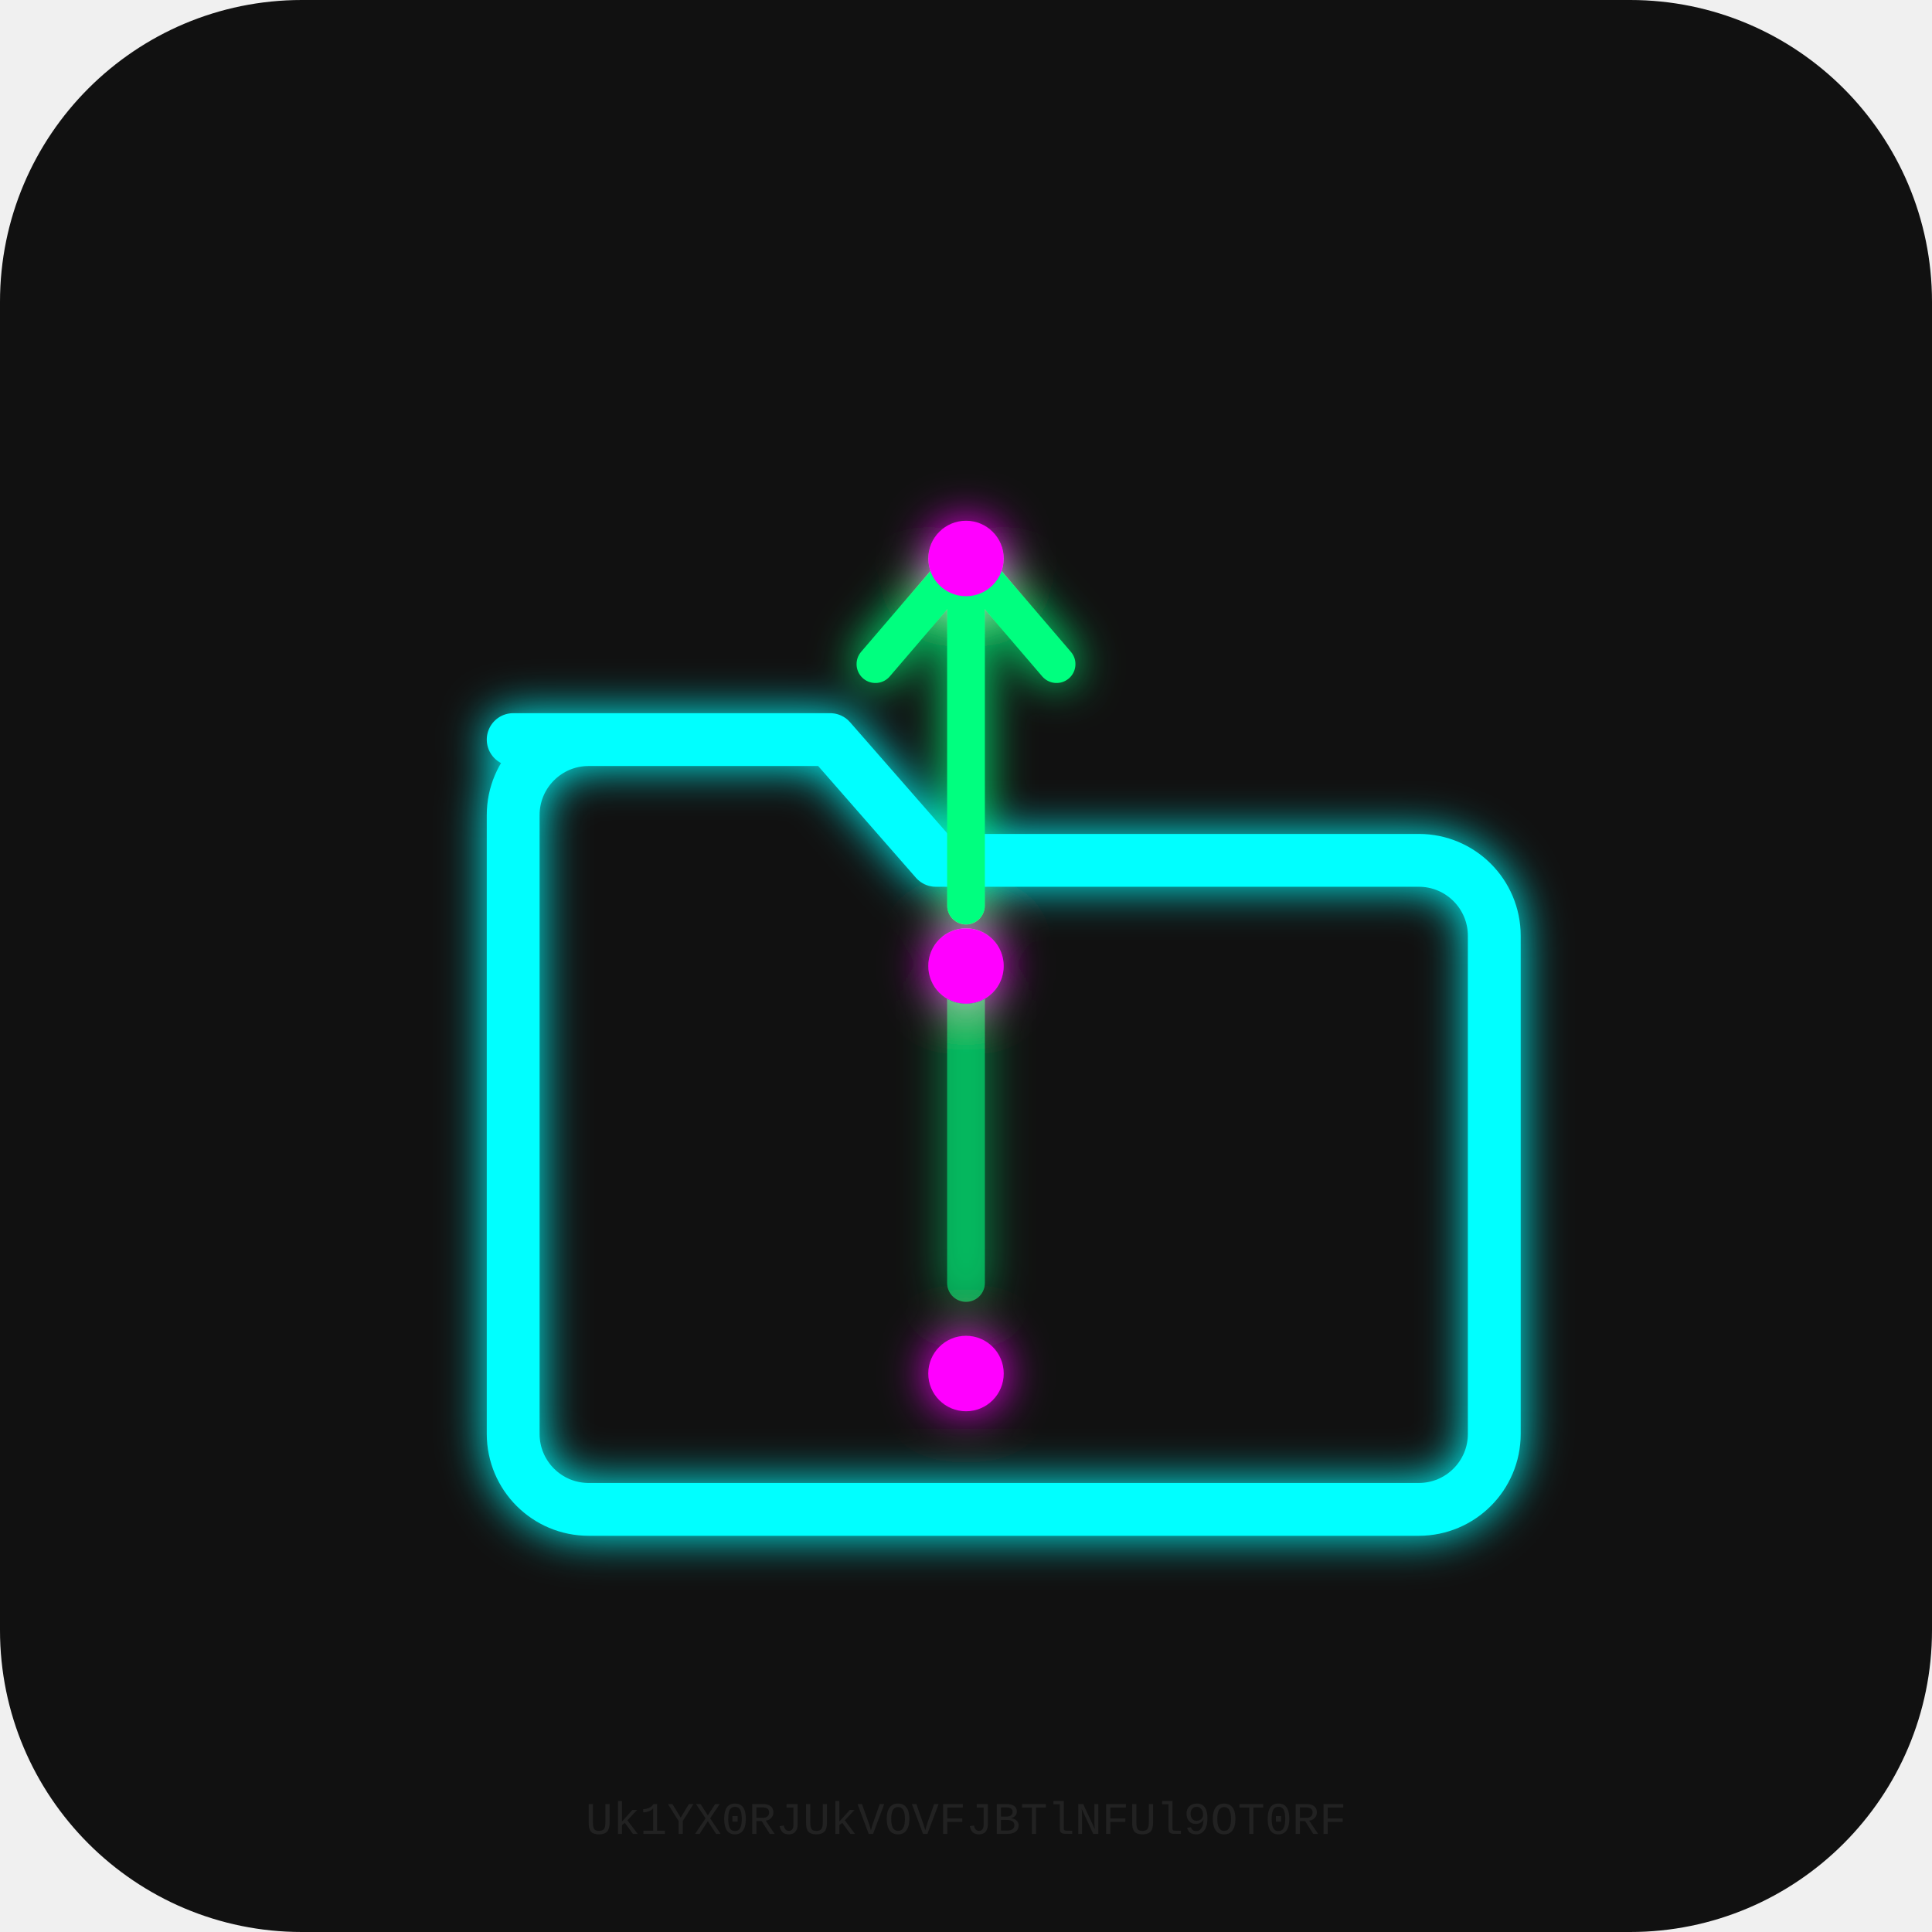
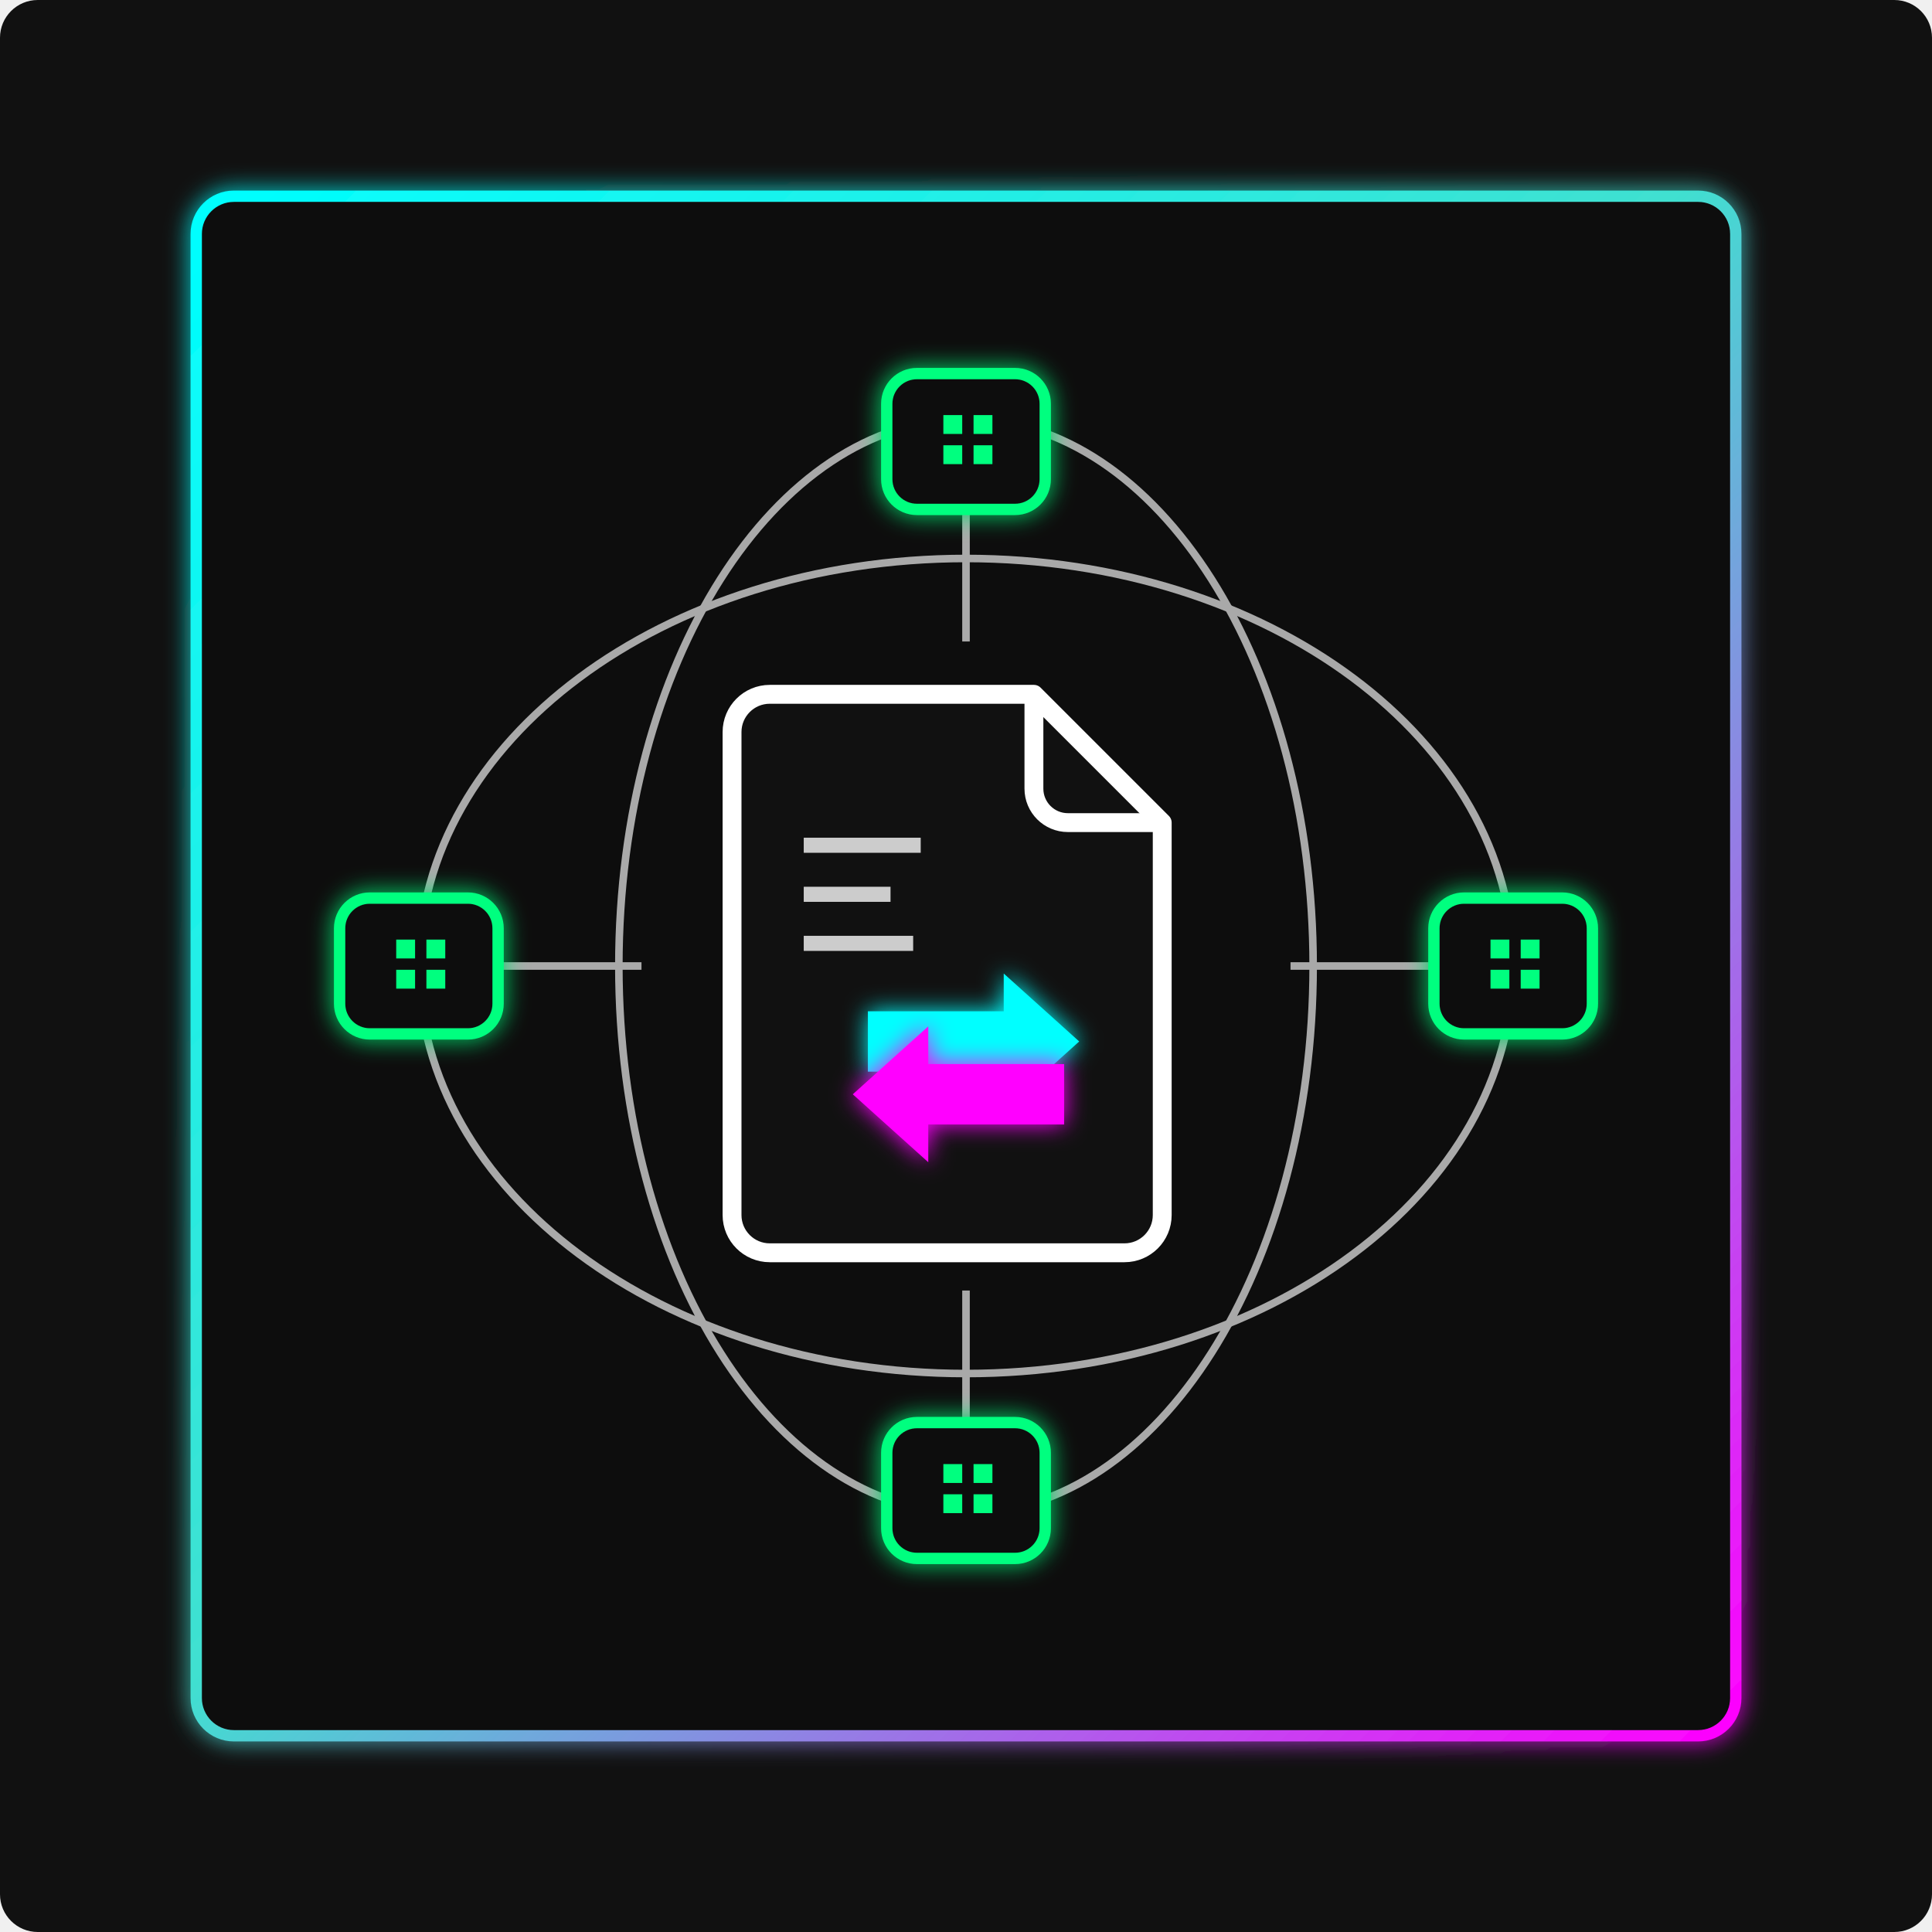
- <svg xmlns="http://www.w3.org/2000/svg" width="512" height="512" viewBox="0 0 512 512">
+ <svg xmlns="http://www.w3.org/2000/svg" viewBox="0 0 512 512" role="img" aria-labelledby="title desc">
  <defs>
-     <filter id="glow" x="-50%" y="-50%" width="200%" height="200%">
-       <feGaussianBlur stdDeviation="6" result="b" />
+     <linearGradient id="rim" x1="0" y1="0" x2="1" y2="1">
+       <stop offset="0" stop-color="#00FFFF" />
+       <stop offset=".48" stop-color="#40E0D0" />
+       <stop offset="1" stop-color="#FF00FF" />
+     </linearGradient>
+     <filter id="glow" x="-60%" y="-60%" width="220%" height="220%">
+       <feGaussianBlur stdDeviation="3" result="blur" />
      <feMerge>
-         <feMergeNode in="b" />
+         <feMergeNode in="blur" />
        <feMergeNode in="SourceGraphic" />
      </feMerge>
    </filter>
  </defs>
-   <rect width="512" height="512" rx="80" fill="#111111" />
-   <g filter="url(#glow)" fill="none" stroke-linecap="round" stroke-linejoin="round">
-     <path d="M136 196 h84 l28 32 h128 a20 20 0 0 1 20 20 v132 a20 20 0 0 1 -20 20 H156 a20 20 0 0 1 -20 -20 V216 a20 20 0 0 1 20 -20 z" stroke="#00FFFF" stroke-width="14" />
-     <path d="M256 240 v-84" stroke="#00FF7F" stroke-width="10" />
-     <path d="M232 176 l24 -28 24 28" stroke="#00FF7F" stroke-width="10" fill="none" />
-     <path d="M256 340 v-84" stroke="#00FF7F" stroke-width="10" opacity="0.55" />
-     <circle cx="256" cy="148" r="10" fill="#FF00FF" stroke="none" />
-     <circle cx="256" cy="256" r="10" fill="#FF00FF" stroke="none" />
-     <circle cx="256" cy="364" r="10" fill="#FF00FF" stroke="none" />
+   <rect width="512" height="512" rx="10" fill="#111111" />
+   <rect x="52" y="52" width="408" height="408" rx="10" fill="#111111" stroke="url(#rim)" stroke-width="3" filter="url(#glow)" />
+   <g fill="none" stroke="#CCCCCC" stroke-width="2" opacity=".82">
+     <ellipse cx="256" cy="256" rx="145" ry="108" />
+     <ellipse cx="256" cy="256" rx="92" ry="145" />
+     <path d="M256 116V170 M111 256H170 M342 256H401 M256 342V396" />
  </g>
-   <text x="256" y="486" font-family="Courier New, monospace" font-size="12" fill="#222222" text-anchor="middle">Uk1YX0RJUkVOVFJBTlNFUl9OT0RF</text>
+   <g fill="#111111" stroke="#00FF7F" stroke-width="3" filter="url(#glow)">
+     <rect x="235" y="99" width="42" height="36" rx="8" />
+     <rect x="90" y="238" width="42" height="36" rx="8" />
+     <rect x="380" y="238" width="42" height="36" rx="8" />
+     <rect x="235" y="377" width="42" height="36" rx="8" />
+   </g>
+   <g fill="#00FF7F">
+     <path d="M250 110h5v5h-5z M258 110h5v5h-5z M250 118h5v5h-5z M258 118h5v5h-5z" />
+     <path d="M105 249h5v5h-5z M113 249h5v5h-5z M105 257h5v5h-5z M113 257h5v5h-5z" />
+     <path d="M395 249h5v5h-5z M403 249h5v5h-5z M395 257h5v5h-5z M403 257h5v5h-5z" />
+     <path d="M250 388h5v5h-5z M258 388h5v5h-5z M250 396h5v5h-5z M258 396h5v5h-5z" />
+   </g>
+   <path d="M204 184h70l34 34v104a10 10 0 0 1-10 10h-94a10 10 0 0 1-10-10V194a10 10 0 0 1 10-10z" fill="#111111" stroke="#FFFFFF" stroke-width="5" stroke-linejoin="round" />
+   <path d="M274 184v25a9 9 0 0 0 9 9h25" fill="none" stroke="#FFFFFF" stroke-width="5" stroke-linejoin="round" />
+   <g stroke="#CCCCCC" stroke-width="4">
+     <path d="M213 224h31 M213 237h23 M213 250h29" />
+   </g>
+   <path d="M230 268h36v-10l20 18-20 18v-10h-36z" fill="#00FFFF" filter="url(#glow)" />
+   <path d="M282 298h-36v10l-20-18 20-18v10h36z" fill="#FF00FF" filter="url(#glow)" />
</svg>
